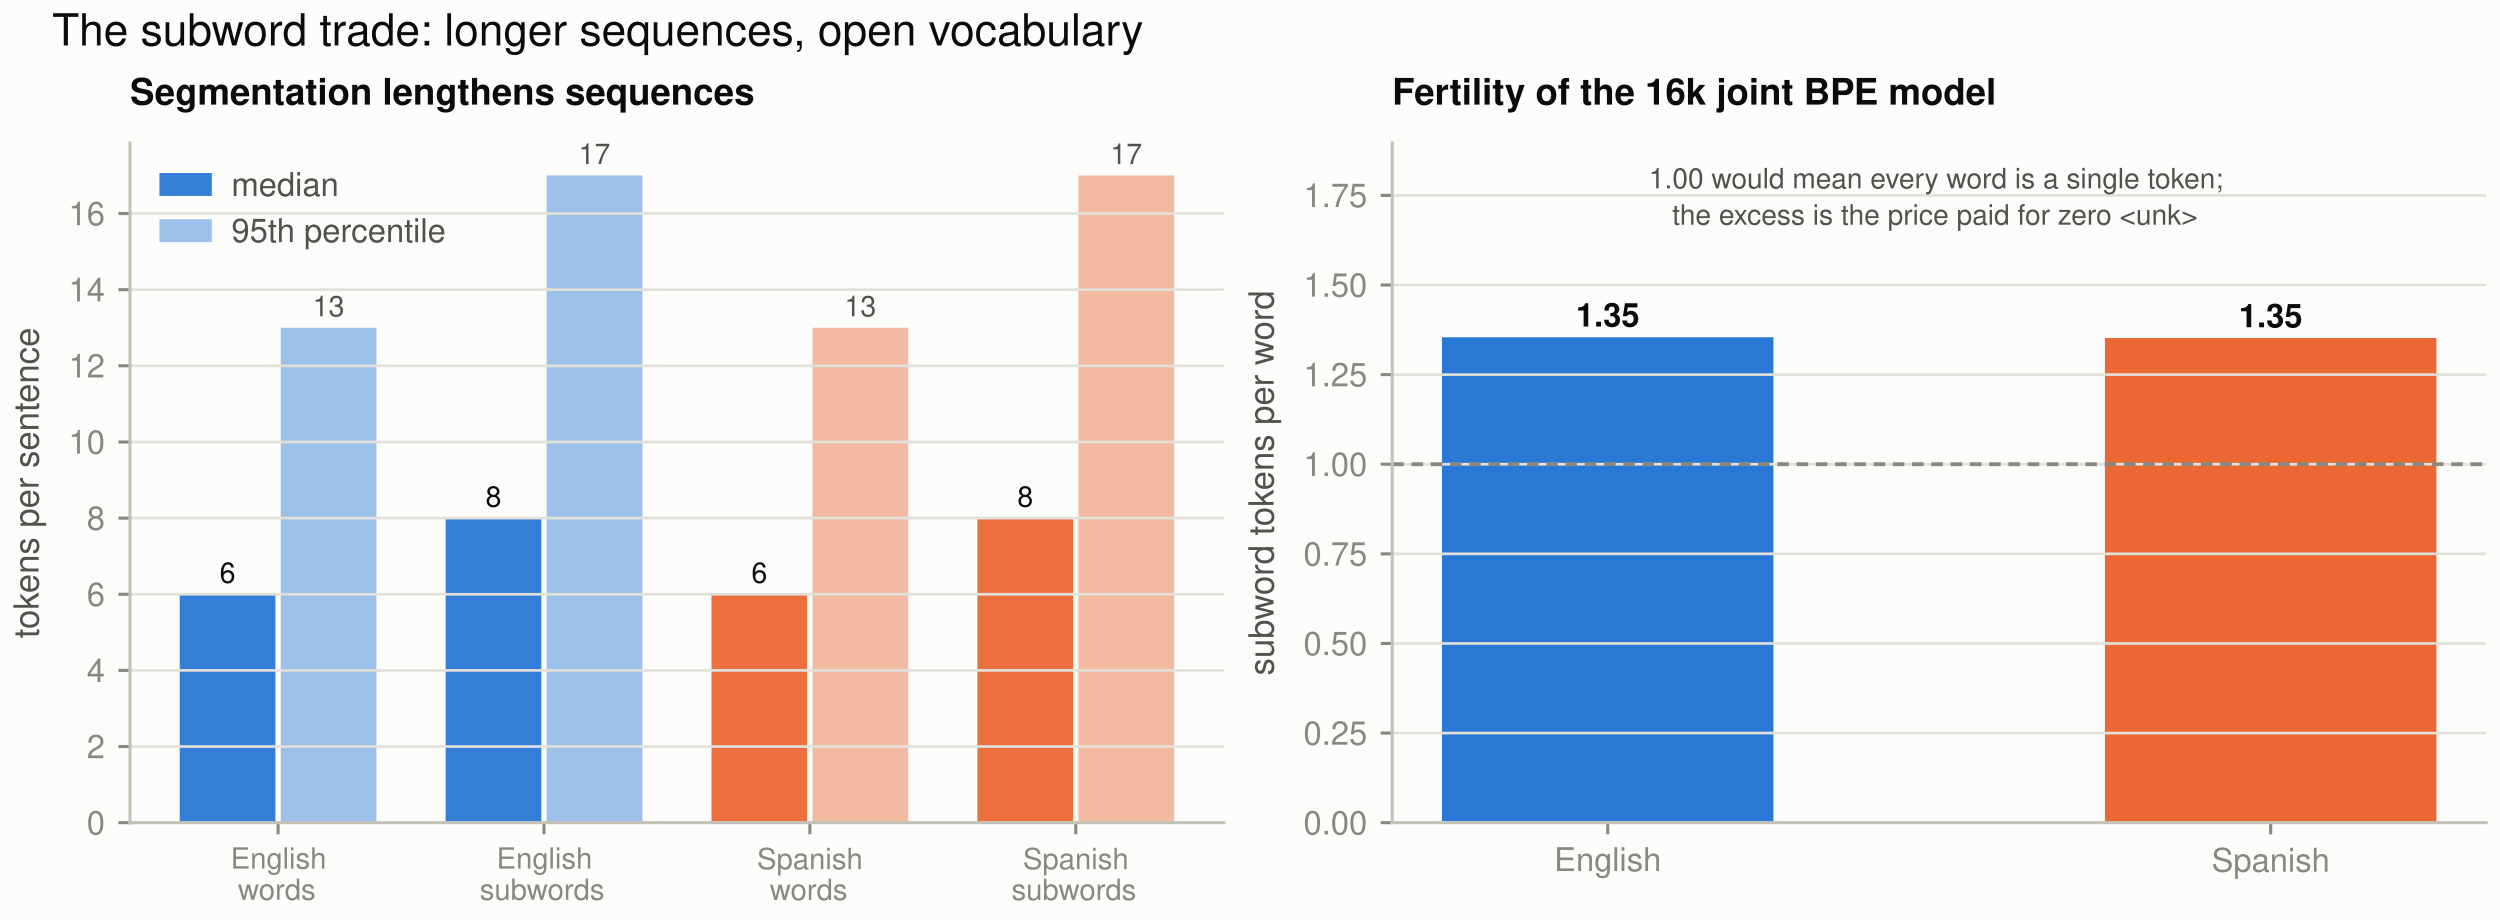
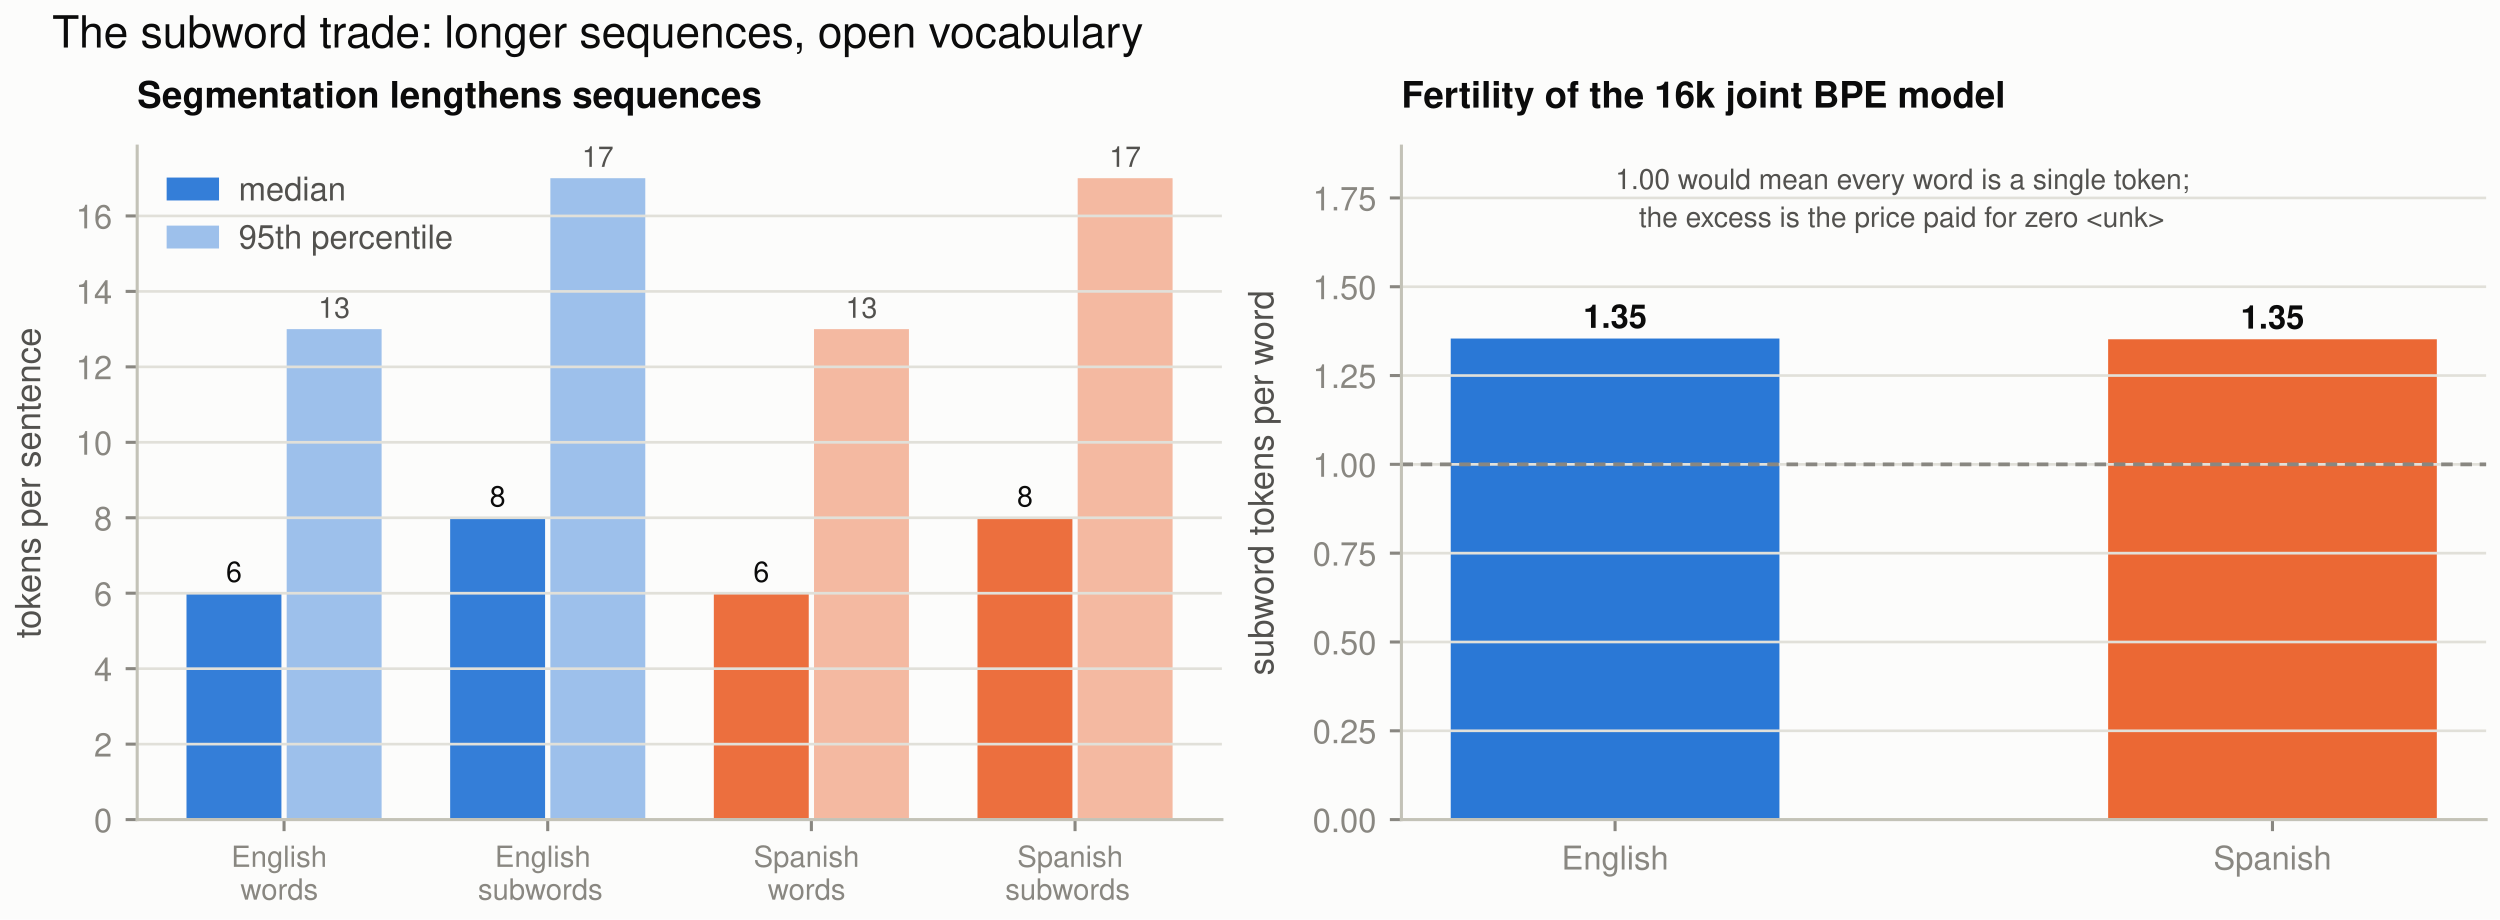
<svg xmlns="http://www.w3.org/2000/svg" xmlns:xlink="http://www.w3.org/1999/xlink" width="649.2pt" height="238.8pt" viewBox="0 0 649.2 238.8" version="1.1">
  <defs>
    <style type="text/css">*{stroke-linejoin: round; stroke-linecap: butt}</style>
  </defs>
  <g id="figure_1">
    <g id="patch_1">
      <path d="M 0 238.8  L 649.2 238.8  L 649.2 -0  L 0 -0  z " style="fill: #fcfcfb" />
    </g>
    <g id="axes_1">
      <g id="patch_2">
-         <path d="M 33.751 213.637  L 317.816 213.637  L 317.816 37.16  L 33.751 37.16  z " style="fill: #fcfcfb" />
+         <path d="M 35.627 212.834  L 317.305 212.834  L 317.305 37.949  L 35.627 37.949  z " style="fill: #fcfcfb" />
      </g>
      <g id="patch_3">
-         <path d="M 46.663 213.637  L 71.52 213.637  L 71.52 154.317  L 46.663 154.317  z " clip-path="url(#p58dabeaf37)" style="fill: #2a78d6; opacity: 0.95" />
+         <path d="M 48.43 212.834  L 73.079 212.834  L 73.079 154.049  L 48.43 154.049  z " clip-path="url(#pd68a36e01a)" style="fill: #2a78d6; opacity: 0.95" />
      </g>
      <g id="patch_4">
-         <path d="M 115.711 213.637  L 140.569 213.637  L 140.569 134.544  L 115.711 134.544  z " clip-path="url(#p58dabeaf37)" style="fill: #2a78d6; opacity: 0.95" />
+         <path d="M 116.898 212.834  L 141.547 212.834  L 141.547 134.454  L 116.898 134.454  z " clip-path="url(#pd68a36e01a)" style="fill: #2a78d6; opacity: 0.95" />
      </g>
      <g id="patch_5">
-         <path d="M 184.76 213.637  L 209.617 213.637  L 209.617 154.317  L 184.76 154.317  z " clip-path="url(#p58dabeaf37)" style="fill: #eb6834; opacity: 0.95" />
+         <path d="M 185.367 212.834  L 210.015 212.834  L 210.015 154.049  L 185.367 154.049  z " clip-path="url(#pd68a36e01a)" style="fill: #eb6834; opacity: 0.95" />
      </g>
      <g id="patch_6">
-         <path d="M 253.808 213.637  L 278.665 213.637  L 278.665 134.544  L 253.808 134.544  z " clip-path="url(#p58dabeaf37)" style="fill: #eb6834; opacity: 0.95" />
+         <path d="M 253.835 212.834  L 278.483 212.834  L 278.483 134.454  L 253.835 134.454  z " clip-path="url(#pd68a36e01a)" style="fill: #eb6834; opacity: 0.95" />
      </g>
      <g id="patch_7">
-         <path d="M 72.901 213.637  L 97.759 213.637  L 97.759 85.111  L 72.901 85.111  z " clip-path="url(#p58dabeaf37)" style="fill: #2a78d6; opacity: 0.45" />
+         <path d="M 74.448 212.834  L 99.097 212.834  L 99.097 85.467  L 74.448 85.467  z " clip-path="url(#pd68a36e01a)" style="fill: #2a78d6; opacity: 0.45" />
      </g>
      <g id="patch_8">
-         <path d="M 141.95 213.637  L 166.807 213.637  L 166.807 45.564  L 141.95 45.564  z " clip-path="url(#p58dabeaf37)" style="fill: #2a78d6; opacity: 0.45" />
+         <path d="M 142.916 212.834  L 167.565 212.834  L 167.565 46.277  L 142.916 46.277  z " clip-path="url(#pd68a36e01a)" style="fill: #2a78d6; opacity: 0.45" />
      </g>
      <g id="patch_9">
-         <path d="M 210.998 213.637  L 235.855 213.637  L 235.855 85.111  L 210.998 85.111  z " clip-path="url(#p58dabeaf37)" style="fill: #eb6834; opacity: 0.45" />
+         <path d="M 211.385 212.834  L 236.033 212.834  L 236.033 85.467  L 211.385 85.467  z " clip-path="url(#pd68a36e01a)" style="fill: #eb6834; opacity: 0.45" />
      </g>
      <g id="patch_10">
-         <path d="M 280.046 213.637  L 304.904 213.637  L 304.904 45.564  L 280.046 45.564  z " clip-path="url(#p58dabeaf37)" style="fill: #eb6834; opacity: 0.45" />
+         <path d="M 279.853 212.834  L 304.501 212.834  L 304.501 46.277  L 279.853 46.277  z " clip-path="url(#pd68a36e01a)" style="fill: #eb6834; opacity: 0.45" />
      </g>
      <g id="matplotlib.axis_1">
        <g id="xtick_1">
          <g id="line2d_1">
            <defs>
-               <path id="m834431d08e" d="M 0 0  L 0 3  " style="stroke: #898781; stroke-width: 0.8" />
+               <path id="m2f063ec024" d="M 0 0  L 0 3  " style="stroke: #898781; stroke-width: 0.8" />
            </defs>
            <g>
-               <use xlink:href="#m834431d08e" x="72.211" y="213.637" style="fill: #898781; stroke: #898781; stroke-width: 0.8" />
+               <use xlink:href="#m2f063ec024" x="73.763" y="212.834" style="fill: #898781; stroke: #898781; stroke-width: 0.8" />
            </g>
          </g>
          <g id="text_1">
-             <text style="font-size: 7.6px; font-family: 'Helvetica Neue', 'Helvetica', 'Arial', 'DejaVu Sans', sans-serif; fill: #898781" transform="translate(59.89514 225.5641)">English</text>
-             <text style="font-size: 7.6px; font-family: 'Helvetica Neue', 'Helvetica', 'Arial', 'DejaVu Sans', sans-serif; fill: #898781" transform="translate(61.79693 233.6653)">words</text>
+             <text style="font-size: 7.6px; font-family: 'Helvetica Neue', 'Helvetica', 'Arial', 'DejaVu Sans', sans-serif; fill: #898781" transform="translate(60.04242 225.1086)">English</text>
+             <text style="font-size: 7.6px; font-family: 'Helvetica Neue', 'Helvetica', 'Arial', 'DejaVu Sans', sans-serif; fill: #898781" transform="translate(62.44295 233.619)">words</text>
          </g>
        </g>
        <g id="xtick_2">
          <g id="line2d_2">
            <g>
-               <use xlink:href="#m834431d08e" x="141.259" y="213.637" style="fill: #898781; stroke: #898781; stroke-width: 0.8" />
+               <use xlink:href="#m2f063ec024" x="142.232" y="212.834" style="fill: #898781; stroke: #898781; stroke-width: 0.8" />
            </g>
          </g>
          <g id="text_2">
-             <text style="font-size: 7.6px; font-family: 'Helvetica Neue', 'Helvetica', 'Arial', 'DejaVu Sans', sans-serif; fill: #898781" transform="translate(128.9435 225.5641)">English</text>
-             <text style="font-size: 7.6px; font-family: 'Helvetica Neue', 'Helvetica', 'Arial', 'DejaVu Sans', sans-serif; fill: #898781" transform="translate(124.5794 233.6653)">subwords</text>
+             <text style="font-size: 7.6px; font-family: 'Helvetica Neue', 'Helvetica', 'Arial', 'DejaVu Sans', sans-serif; fill: #898781" transform="translate(128.5107 225.1086)">English</text>
+             <text style="font-size: 7.6px; font-family: 'Helvetica Neue', 'Helvetica', 'Arial', 'DejaVu Sans', sans-serif; fill: #898781" transform="translate(124.111 233.619)">subwords</text>
          </g>
        </g>
        <g id="xtick_3">
          <g id="line2d_3">
            <g>
-               <use xlink:href="#m834431d08e" x="210.307" y="213.637" style="fill: #898781; stroke: #898781; stroke-width: 0.8" />
+               <use xlink:href="#m2f063ec024" x="210.7" y="212.834" style="fill: #898781; stroke: #898781; stroke-width: 0.8" />
            </g>
          </g>
          <g id="text_3">
-             <text style="font-size: 7.6px; font-family: 'Helvetica Neue', 'Helvetica', 'Arial', 'DejaVu Sans', sans-serif; fill: #898781" transform="translate(196.5823 225.6924)">Spanish</text>
-             <text style="font-size: 7.6px; font-family: 'Helvetica Neue', 'Helvetica', 'Arial', 'DejaVu Sans', sans-serif; fill: #898781" transform="translate(199.8936 233.7021)">words</text>
+             <text style="font-size: 7.6px; font-family: 'Helvetica Neue', 'Helvetica', 'Arial', 'DejaVu Sans', sans-serif; fill: #898781" transform="translate(195.6947 225.1086)">Spanish</text>
+             <text style="font-size: 7.6px; font-family: 'Helvetica Neue', 'Helvetica', 'Arial', 'DejaVu Sans', sans-serif; fill: #898781" transform="translate(199.3795 233.619)">words</text>
          </g>
        </g>
        <g id="xtick_4">
          <g id="line2d_4">
            <g>
-               <use xlink:href="#m834431d08e" x="279.356" y="213.637" style="fill: #898781; stroke: #898781; stroke-width: 0.8" />
+               <use xlink:href="#m2f063ec024" x="279.168" y="212.834" style="fill: #898781; stroke: #898781; stroke-width: 0.8" />
            </g>
          </g>
          <g id="text_4">
-             <text style="font-size: 7.6px; font-family: 'Helvetica Neue', 'Helvetica', 'Arial', 'DejaVu Sans', sans-serif; fill: #898781" transform="translate(265.6306 225.6924)">Spanish</text>
-             <text style="font-size: 7.6px; font-family: 'Helvetica Neue', 'Helvetica', 'Arial', 'DejaVu Sans', sans-serif; fill: #898781" transform="translate(262.6761 233.7021)">subwords</text>
+             <text style="font-size: 7.6px; font-family: 'Helvetica Neue', 'Helvetica', 'Arial', 'DejaVu Sans', sans-serif; fill: #898781" transform="translate(264.1629 225.1086)">Spanish</text>
+             <text style="font-size: 7.6px; font-family: 'Helvetica Neue', 'Helvetica', 'Arial', 'DejaVu Sans', sans-serif; fill: #898781" transform="translate(261.0475 233.619)">subwords</text>
          </g>
        </g>
      </g>
      <g id="matplotlib.axis_2">
        <g id="ytick_1">
          <g id="line2d_5">
-             <path d="M 33.751 213.637  L 317.816 213.637  " clip-path="url(#p58dabeaf37)" style="fill: none; stroke: #e1e0d9; stroke-width: 0.7; stroke-linecap: round" />
+             <path d="M 35.627 212.834  L 317.305 212.834  " clip-path="url(#pd68a36e01a)" style="fill: none; stroke: #e1e0d9; stroke-width: 0.7; stroke-linecap: round" />
          </g>
          <g id="line2d_6">
            <defs>
-               <path id="m89c280e231" d="M 0 0  L -3 0  " style="stroke: #898781; stroke-width: 0.8" />
+               <path id="m26fff5a35f" d="M 0 0  L -3 0  " style="stroke: #898781; stroke-width: 0.8" />
            </defs>
            <g>
-               <use xlink:href="#m89c280e231" x="33.751" y="213.637" style="fill: #898781; stroke: #898781; stroke-width: 0.8" />
+               <use xlink:href="#m26fff5a35f" x="35.627" y="212.834" style="fill: #898781; stroke: #898781; stroke-width: 0.8" />
            </g>
          </g>
          <g id="text_5">
-             <text style="font-size: 8.5px; font-family: 'Helvetica Neue', 'Helvetica', 'Arial', 'DejaVu Sans', sans-serif; text-anchor: end; fill: #898781" x="27.251" y="216.672" transform="rotate(-0 27.25078 216.672)">0</text>
+             <text style="font-size: 8.5px; font-family: 'Helvetica Neue', 'Helvetica', 'Arial', 'DejaVu Sans', sans-serif; text-anchor: end; fill: #898781" x="29.127" y="216.063" transform="rotate(-0 29.12656 216.0631)">0</text>
          </g>
        </g>
        <g id="ytick_2">
          <g id="line2d_7">
-             <path d="M 33.751 193.864  L 317.816 193.864  " clip-path="url(#p58dabeaf37)" style="fill: none; stroke: #e1e0d9; stroke-width: 0.7; stroke-linecap: round" />
+             <path d="M 35.627 193.239  L 317.305 193.239  " clip-path="url(#pd68a36e01a)" style="fill: none; stroke: #e1e0d9; stroke-width: 0.7; stroke-linecap: round" />
          </g>
          <g id="line2d_8">
            <g>
-               <use xlink:href="#m89c280e231" x="33.751" y="193.864" style="fill: #898781; stroke: #898781; stroke-width: 0.8" />
+               <use xlink:href="#m26fff5a35f" x="35.627" y="193.239" style="fill: #898781; stroke: #898781; stroke-width: 0.8" />
            </g>
          </g>
          <g id="text_6">
-             <text style="font-size: 8.5px; font-family: 'Helvetica Neue', 'Helvetica', 'Arial', 'DejaVu Sans', sans-serif; text-anchor: end; fill: #898781" x="27.251" y="196.899" transform="rotate(-0 27.25078 196.8987)">2</text>
+             <text style="font-size: 8.5px; font-family: 'Helvetica Neue', 'Helvetica', 'Arial', 'DejaVu Sans', sans-serif; text-anchor: end; fill: #898781" x="29.127" y="196.468" transform="rotate(-0 29.12656 196.4682)">2</text>
          </g>
        </g>
        <g id="ytick_3">
          <g id="line2d_9">
-             <path d="M 33.751 174.091  L 317.816 174.091  " clip-path="url(#p58dabeaf37)" style="fill: none; stroke: #e1e0d9; stroke-width: 0.7; stroke-linecap: round" />
+             <path d="M 35.627 173.644  L 317.305 173.644  " clip-path="url(#pd68a36e01a)" style="fill: none; stroke: #e1e0d9; stroke-width: 0.7; stroke-linecap: round" />
          </g>
          <g id="line2d_10">
            <g>
-               <use xlink:href="#m89c280e231" x="33.751" y="174.091" style="fill: #898781; stroke: #898781; stroke-width: 0.8" />
+               <use xlink:href="#m26fff5a35f" x="35.627" y="173.644" style="fill: #898781; stroke: #898781; stroke-width: 0.8" />
            </g>
          </g>
          <g id="text_7">
-             <text style="font-size: 8.5px; font-family: 'Helvetica Neue', 'Helvetica', 'Arial', 'DejaVu Sans', sans-serif; text-anchor: end; fill: #898781" x="27.251" y="177.125" transform="rotate(-0 27.25078 177.1254)">4</text>
+             <text style="font-size: 8.5px; font-family: 'Helvetica Neue', 'Helvetica', 'Arial', 'DejaVu Sans', sans-serif; text-anchor: end; fill: #898781" x="29.127" y="176.873" transform="rotate(-0 29.12656 176.8732)">4</text>
          </g>
        </g>
        <g id="ytick_4">
          <g id="line2d_11">
-             <path d="M 33.751 154.317  L 317.816 154.317  " clip-path="url(#p58dabeaf37)" style="fill: none; stroke: #e1e0d9; stroke-width: 0.7; stroke-linecap: round" />
+             <path d="M 35.627 154.049  L 317.305 154.049  " clip-path="url(#pd68a36e01a)" style="fill: none; stroke: #e1e0d9; stroke-width: 0.7; stroke-linecap: round" />
          </g>
          <g id="line2d_12">
            <g>
-               <use xlink:href="#m89c280e231" x="33.751" y="154.317" style="fill: #898781; stroke: #898781; stroke-width: 0.8" />
+               <use xlink:href="#m26fff5a35f" x="35.627" y="154.049" style="fill: #898781; stroke: #898781; stroke-width: 0.8" />
            </g>
          </g>
          <g id="text_8">
-             <text style="font-size: 8.5px; font-family: 'Helvetica Neue', 'Helvetica', 'Arial', 'DejaVu Sans', sans-serif; text-anchor: end; fill: #898781" x="27.251" y="157.352" transform="rotate(-0 27.25078 157.3521)">6</text>
+             <text style="font-size: 8.5px; font-family: 'Helvetica Neue', 'Helvetica', 'Arial', 'DejaVu Sans', sans-serif; text-anchor: end; fill: #898781" x="29.127" y="157.278" transform="rotate(-0 29.12656 157.2783)">6</text>
          </g>
        </g>
        <g id="ytick_5">
          <g id="line2d_13">
-             <path d="M 33.751 134.544  L 317.816 134.544  " clip-path="url(#p58dabeaf37)" style="fill: none; stroke: #e1e0d9; stroke-width: 0.7; stroke-linecap: round" />
+             <path d="M 35.627 134.454  L 317.305 134.454  " clip-path="url(#pd68a36e01a)" style="fill: none; stroke: #e1e0d9; stroke-width: 0.7; stroke-linecap: round" />
          </g>
          <g id="line2d_14">
            <g>
-               <use xlink:href="#m89c280e231" x="33.751" y="134.544" style="fill: #898781; stroke: #898781; stroke-width: 0.8" />
+               <use xlink:href="#m26fff5a35f" x="35.627" y="134.454" style="fill: #898781; stroke: #898781; stroke-width: 0.8" />
            </g>
          </g>
          <g id="text_9">
-             <text style="font-size: 8.5px; font-family: 'Helvetica Neue', 'Helvetica', 'Arial', 'DejaVu Sans', sans-serif; text-anchor: end; fill: #898781" x="27.251" y="137.579" transform="rotate(-0 27.25078 137.5787)">8</text>
+             <text style="font-size: 8.5px; font-family: 'Helvetica Neue', 'Helvetica', 'Arial', 'DejaVu Sans', sans-serif; text-anchor: end; fill: #898781" x="29.127" y="137.683" transform="rotate(-0 29.12656 137.6833)">8</text>
          </g>
        </g>
        <g id="ytick_6">
          <g id="line2d_15">
-             <path d="M 33.751 114.771  L 317.816 114.771  " clip-path="url(#p58dabeaf37)" style="fill: none; stroke: #e1e0d9; stroke-width: 0.7; stroke-linecap: round" />
+             <path d="M 35.627 114.859  L 317.305 114.859  " clip-path="url(#pd68a36e01a)" style="fill: none; stroke: #e1e0d9; stroke-width: 0.7; stroke-linecap: round" />
          </g>
          <g id="line2d_16">
            <g>
-               <use xlink:href="#m89c280e231" x="33.751" y="114.771" style="fill: #898781; stroke: #898781; stroke-width: 0.8" />
+               <use xlink:href="#m26fff5a35f" x="35.627" y="114.859" style="fill: #898781; stroke: #898781; stroke-width: 0.8" />
            </g>
          </g>
          <g id="text_10">
-             <text style="font-size: 8.5px; font-family: 'Helvetica Neue', 'Helvetica', 'Arial', 'DejaVu Sans', sans-serif; text-anchor: end; fill: #898781" x="27.251" y="117.805" transform="rotate(-0 27.25078 117.8054)">10</text>
+             <text style="font-size: 8.5px; font-family: 'Helvetica Neue', 'Helvetica', 'Arial', 'DejaVu Sans', sans-serif; text-anchor: end; fill: #898781" x="29.127" y="118.088" transform="rotate(-0 29.12656 118.0884)">10</text>
          </g>
        </g>
        <g id="ytick_7">
          <g id="line2d_17">
-             <path d="M 33.751 94.997  L 317.816 94.997  " clip-path="url(#p58dabeaf37)" style="fill: none; stroke: #e1e0d9; stroke-width: 0.7; stroke-linecap: round" />
+             <path d="M 35.627 95.264  L 317.305 95.264  " clip-path="url(#pd68a36e01a)" style="fill: none; stroke: #e1e0d9; stroke-width: 0.7; stroke-linecap: round" />
          </g>
          <g id="line2d_18">
            <g>
-               <use xlink:href="#m89c280e231" x="33.751" y="94.997" style="fill: #898781; stroke: #898781; stroke-width: 0.8" />
+               <use xlink:href="#m26fff5a35f" x="35.627" y="95.264" style="fill: #898781; stroke: #898781; stroke-width: 0.8" />
            </g>
          </g>
          <g id="text_11">
-             <text style="font-size: 8.5px; font-family: 'Helvetica Neue', 'Helvetica', 'Arial', 'DejaVu Sans', sans-serif; text-anchor: end; fill: #898781" x="27.251" y="98.032" transform="rotate(-0 27.25078 98.03207)">12</text>
+             <text style="font-size: 8.5px; font-family: 'Helvetica Neue', 'Helvetica', 'Arial', 'DejaVu Sans', sans-serif; text-anchor: end; fill: #898781" x="29.127" y="98.493" transform="rotate(-0 29.12656 98.49342)">12</text>
          </g>
        </g>
        <g id="ytick_8">
          <g id="line2d_19">
-             <path d="M 33.751 75.224  L 317.816 75.224  " clip-path="url(#p58dabeaf37)" style="fill: none; stroke: #e1e0d9; stroke-width: 0.7; stroke-linecap: round" />
+             <path d="M 35.627 75.669  L 317.305 75.669  " clip-path="url(#pd68a36e01a)" style="fill: none; stroke: #e1e0d9; stroke-width: 0.7; stroke-linecap: round" />
          </g>
          <g id="line2d_20">
            <g>
-               <use xlink:href="#m89c280e231" x="33.751" y="75.224" style="fill: #898781; stroke: #898781; stroke-width: 0.8" />
+               <use xlink:href="#m26fff5a35f" x="35.627" y="75.669" style="fill: #898781; stroke: #898781; stroke-width: 0.8" />
            </g>
          </g>
          <g id="text_12">
-             <text style="font-size: 8.5px; font-family: 'Helvetica Neue', 'Helvetica', 'Arial', 'DejaVu Sans', sans-serif; text-anchor: end; fill: #898781" x="27.251" y="78.259" transform="rotate(-0 27.25078 78.25874)">14</text>
+             <text style="font-size: 8.5px; font-family: 'Helvetica Neue', 'Helvetica', 'Arial', 'DejaVu Sans', sans-serif; text-anchor: end; fill: #898781" x="29.127" y="78.898" transform="rotate(-0 29.12656 78.89846)">14</text>
          </g>
        </g>
        <g id="ytick_9">
          <g id="line2d_21">
-             <path d="M 33.751 55.451  L 317.816 55.451  " clip-path="url(#p58dabeaf37)" style="fill: none; stroke: #e1e0d9; stroke-width: 0.7; stroke-linecap: round" />
+             <path d="M 35.627 56.074  L 317.305 56.074  " clip-path="url(#pd68a36e01a)" style="fill: none; stroke: #e1e0d9; stroke-width: 0.7; stroke-linecap: round" />
          </g>
          <g id="line2d_22">
            <g>
-               <use xlink:href="#m89c280e231" x="33.751" y="55.451" style="fill: #898781; stroke: #898781; stroke-width: 0.8" />
+               <use xlink:href="#m26fff5a35f" x="35.627" y="56.074" style="fill: #898781; stroke: #898781; stroke-width: 0.8" />
            </g>
          </g>
          <g id="text_13">
-             <text style="font-size: 8.5px; font-family: 'Helvetica Neue', 'Helvetica', 'Arial', 'DejaVu Sans', sans-serif; text-anchor: end; fill: #898781" x="27.251" y="58.485" transform="rotate(-0 27.25078 58.48542)">16</text>
+             <text style="font-size: 8.5px; font-family: 'Helvetica Neue', 'Helvetica', 'Arial', 'DejaVu Sans', sans-serif; text-anchor: end; fill: #898781" x="29.127" y="59.304" transform="rotate(-0 29.12656 59.30351)">16</text>
          </g>
        </g>
        <g id="text_14">
-           <text style="font-size: 9px; font-family: 'Helvetica Neue', 'Helvetica', 'Arial', 'DejaVu Sans', sans-serif; text-anchor: middle; fill: #52514e" x="10.027" y="125.399" transform="rotate(-90 10.02656 125.3988)">tokens per sentence</text>
+           <text style="font-size: 9px; font-family: 'Helvetica Neue', 'Helvetica', 'Arial', 'DejaVu Sans', sans-serif; text-anchor: middle; fill: #52514e" x="10.439" y="125.391" transform="rotate(-90 10.43859 125.3913)">tokens per sentence</text>
        </g>
      </g>
      <g id="patch_11">
-         <path d="M 33.751 213.637  L 33.751 37.16  " style="fill: none; stroke: #c3c2b7; stroke-width: 0.8; stroke-linejoin: miter; stroke-linecap: square" />
+         <path d="M 35.627 212.834  L 35.627 37.949  " style="fill: none; stroke: #c3c2b7; stroke-width: 0.8; stroke-linejoin: miter; stroke-linecap: square" />
      </g>
      <g id="patch_12">
-         <path d="M 33.751 213.637  L 317.816 213.637  " style="fill: none; stroke: #c3c2b7; stroke-width: 0.8; stroke-linejoin: miter; stroke-linecap: square" />
+         <path d="M 35.627 212.834  L 317.305 212.834  " style="fill: none; stroke: #c3c2b7; stroke-width: 0.8; stroke-linejoin: miter; stroke-linecap: square" />
      </g>
      <g id="text_15">
-         <text style="font-size: 7.4px; font-family: 'Helvetica Neue', 'Helvetica', 'Arial', 'DejaVu Sans', sans-serif; text-anchor: middle; fill: #0b0b0b" x="59.092" y="151.351" transform="rotate(-0 59.09152 151.3513)">6</text>
+         <text style="font-size: 7.4px; font-family: 'Helvetica Neue', 'Helvetica', 'Arial', 'DejaVu Sans', sans-serif; text-anchor: middle; fill: #0b0b0b" x="60.754" y="151.11" transform="rotate(-0 60.75442 151.1097)">6</text>
      </g>
      <g id="text_16">
-         <text style="font-size: 7.4px; font-family: 'Helvetica Neue', 'Helvetica', 'Arial', 'DejaVu Sans', sans-serif; text-anchor: middle; fill: #0b0b0b" x="128.14" y="131.578" transform="rotate(-0 128.1399 131.578)">8</text>
+         <text style="font-size: 7.4px; font-family: 'Helvetica Neue', 'Helvetica', 'Arial', 'DejaVu Sans', sans-serif; text-anchor: middle; fill: #0b0b0b" x="129.223" y="131.515" transform="rotate(-0 129.2227 131.5147)">8</text>
      </g>
      <g id="text_17">
-         <text style="font-size: 7.4px; font-family: 'Helvetica Neue', 'Helvetica', 'Arial', 'DejaVu Sans', sans-serif; text-anchor: middle; fill: #0b0b0b" x="197.188" y="151.351" transform="rotate(-0 197.1882 151.3513)">6</text>
+         <text style="font-size: 7.4px; font-family: 'Helvetica Neue', 'Helvetica', 'Arial', 'DejaVu Sans', sans-serif; text-anchor: middle; fill: #0b0b0b" x="197.691" y="151.11" transform="rotate(-0 197.6909 151.1097)">6</text>
      </g>
      <g id="text_18">
-         <text style="font-size: 7.4px; font-family: 'Helvetica Neue', 'Helvetica', 'Arial', 'DejaVu Sans', sans-serif; text-anchor: middle; fill: #0b0b0b" x="266.237" y="131.578" transform="rotate(-0 266.2365 131.578)">8</text>
+         <text style="font-size: 7.4px; font-family: 'Helvetica Neue', 'Helvetica', 'Arial', 'DejaVu Sans', sans-serif; text-anchor: middle; fill: #0b0b0b" x="266.159" y="131.515" transform="rotate(-0 266.1592 131.5147)">8</text>
      </g>
      <g id="text_19">
-         <text style="font-size: 7.4px; font-family: 'Helvetica Neue', 'Helvetica', 'Arial', 'DejaVu Sans', sans-serif; text-anchor: middle; fill: #52514e" x="85.33" y="82.145" transform="rotate(-0 85.32989 82.14464)">13</text>
+         <text style="font-size: 7.4px; font-family: 'Helvetica Neue', 'Helvetica', 'Arial', 'DejaVu Sans', sans-serif; text-anchor: middle; fill: #52514e" x="86.772" y="82.527" transform="rotate(-0 86.77236 82.52736)">13</text>
      </g>
      <g id="text_20">
-         <text style="font-size: 7.4px; font-family: 'Helvetica Neue', 'Helvetica', 'Arial', 'DejaVu Sans', sans-serif; text-anchor: middle; fill: #52514e" x="154.378" y="42.598" transform="rotate(-0 154.3782 42.59799)">17</text>
+         <text style="font-size: 7.4px; font-family: 'Helvetica Neue', 'Helvetica', 'Arial', 'DejaVu Sans', sans-serif; text-anchor: middle; fill: #52514e" x="155.241" y="43.337" transform="rotate(-0 155.2406 43.33745)">17</text>
      </g>
      <g id="text_21">
-         <text style="font-size: 7.4px; font-family: 'Helvetica Neue', 'Helvetica', 'Arial', 'DejaVu Sans', sans-serif; text-anchor: middle; fill: #52514e" x="223.427" y="82.145" transform="rotate(-0 223.4266 82.14464)">13</text>
+         <text style="font-size: 7.4px; font-family: 'Helvetica Neue', 'Helvetica', 'Arial', 'DejaVu Sans', sans-serif; text-anchor: middle; fill: #52514e" x="223.709" y="82.527" transform="rotate(-0 223.7089 82.52736)">13</text>
      </g>
      <g id="text_22">
-         <text style="font-size: 7.4px; font-family: 'Helvetica Neue', 'Helvetica', 'Arial', 'DejaVu Sans', sans-serif; text-anchor: middle; fill: #52514e" x="292.475" y="42.598" transform="rotate(-0 292.4749 42.59799)">17</text>
+         <text style="font-size: 7.4px; font-family: 'Helvetica Neue', 'Helvetica', 'Arial', 'DejaVu Sans', sans-serif; text-anchor: middle; fill: #52514e" x="292.177" y="43.337" transform="rotate(-0 292.1771 43.33745)">17</text>
      </g>
      <g id="text_23">
-         <text style="font-weight: 600; font-size: 9.5px; font-family: 'Helvetica Neue', 'Helvetica', 'Arial', 'DejaVu Sans', sans-serif; text-anchor: start; fill: #0b0b0b" x="33.751" y="27.16" transform="rotate(-0 33.75078 27.16032)">Segmentation lengthens sequences</text>
+         <text style="font-weight: 600; font-size: 9.5px; font-family: 'Helvetica Neue', 'Helvetica', 'Arial', 'DejaVu Sans', sans-serif; text-anchor: start; fill: #0b0b0b" x="35.627" y="27.949" transform="rotate(-0 35.62656 27.94884)">Segmentation lengthens sequences</text>
      </g>
      <g id="legend_1">
        <g id="patch_13">
-           <path d="M 41.401 50.88  L 55.001 50.88  L 55.001 44.93  L 41.401 44.93  z " style="fill: #2a78d6; opacity: 0.95" />
+           <path d="M 43.277 52.058  L 56.877 52.058  L 56.877 46.108  L 43.277 46.108  z " style="fill: #2a78d6; opacity: 0.95" />
        </g>
        <g id="text_24">
-           <text style="font-size: 8.5px; font-family: 'Helvetica Neue', 'Helvetica', 'Arial', 'DejaVu Sans', sans-serif; text-anchor: start; fill: #52514e" x="60.101" y="50.88" transform="rotate(-0 60.10078 50.87985)">median</text>
+           <text style="font-size: 8.5px; font-family: 'Helvetica Neue', 'Helvetica', 'Arial', 'DejaVu Sans', sans-serif; text-anchor: start; fill: #52514e" x="61.977" y="52.058" transform="rotate(-0 61.97656 52.05751)">median</text>
        </g>
        <g id="patch_14">
-           <path d="M 41.401 62.874  L 55.001 62.874  L 55.001 56.924  L 41.401 56.924  z " style="fill: #2a78d6; opacity: 0.45" />
+           <path d="M 43.277 64.534  L 56.877 64.534  L 56.877 58.584  L 43.277 58.584  z " style="fill: #2a78d6; opacity: 0.45" />
        </g>
        <g id="text_25">
-           <text style="font-size: 8.5px; font-family: 'Helvetica Neue', 'Helvetica', 'Arial', 'DejaVu Sans', sans-serif; text-anchor: start; fill: #52514e" x="60.101" y="62.874" transform="rotate(-0 60.10078 62.87415)">95th percentile</text>
+           <text style="font-size: 8.5px; font-family: 'Helvetica Neue', 'Helvetica', 'Arial', 'DejaVu Sans', sans-serif; text-anchor: start; fill: #52514e" x="61.977" y="64.534" transform="rotate(-0 61.97656 64.53392)">95th percentile</text>
        </g>
      </g>
    </g>
    <g id="axes_2">
      <g id="patch_15">
-         <path d="M 361.535 213.637  L 645.6 213.637  L 645.6 37.16  L 361.535 37.16  z " style="fill: #fcfcfb" />
+         <path d="M 363.921 212.834  L 645.6 212.834  L 645.6 37.949  L 363.921 37.949  z " style="fill: #fcfcfb" />
      </g>
      <g id="patch_16">
-         <path d="M 374.447 213.637  L 460.527 213.637  L 460.527 87.582  L 374.447 87.582  z " clip-path="url(#p2fd806ec6f)" style="fill: #2a78d6" />
+         <path d="M 376.725 212.834  L 462.082 212.834  L 462.082 87.916  L 376.725 87.916  z " clip-path="url(#p9de9f19fa4)" style="fill: #2a78d6" />
      </g>
      <g id="patch_17">
-         <path d="M 546.607 213.637  L 632.687 213.637  L 632.687 87.778  L 546.607 87.778  z " clip-path="url(#p2fd806ec6f)" style="fill: #eb6834" />
+         <path d="M 547.439 212.834  L 632.796 212.834  L 632.796 88.109  L 547.439 88.109  z " clip-path="url(#p9de9f19fa4)" style="fill: #eb6834" />
      </g>
      <g id="matplotlib.axis_3">
        <g id="xtick_5">
          <g id="line2d_23">
            <g>
-               <use xlink:href="#m834431d08e" x="417.487" y="213.637" style="fill: #898781; stroke: #898781; stroke-width: 0.8" />
+               <use xlink:href="#m2f063ec024" x="419.403" y="212.834" style="fill: #898781; stroke: #898781; stroke-width: 0.8" />
            </g>
          </g>
          <g id="text_26">
-             <text style="font-size: 8.5px; font-family: 'Helvetica Neue', 'Helvetica', 'Arial', 'DejaVu Sans', sans-serif; text-anchor: middle; fill: #898781" x="417.487" y="226.207" transform="rotate(-0 417.4868 226.2068)">English</text>
+             <text style="font-size: 8.5px; font-family: 'Helvetica Neue', 'Helvetica', 'Arial', 'DejaVu Sans', sans-serif; text-anchor: middle; fill: #898781" x="419.403" y="225.792" transform="rotate(-0 419.4032 225.7925)">English</text>
          </g>
        </g>
        <g id="xtick_6">
          <g id="line2d_24">
            <g>
-               <use xlink:href="#m834431d08e" x="589.647" y="213.637" style="fill: #898781; stroke: #898781; stroke-width: 0.8" />
+               <use xlink:href="#m2f063ec024" x="590.117" y="212.834" style="fill: #898781; stroke: #898781; stroke-width: 0.8" />
            </g>
          </g>
          <g id="text_27">
-             <text style="font-size: 8.5px; font-family: 'Helvetica Neue', 'Helvetica', 'Arial', 'DejaVu Sans', sans-serif; text-anchor: middle; fill: #898781" x="589.647" y="226.35" transform="rotate(-0 589.6473 226.3502)">Spanish</text>
+             <text style="font-size: 8.5px; font-family: 'Helvetica Neue', 'Helvetica', 'Arial', 'DejaVu Sans', sans-serif; text-anchor: middle; fill: #898781" x="590.117" y="225.792" transform="rotate(-0 590.1174 225.7925)">Spanish</text>
          </g>
        </g>
      </g>
      <g id="matplotlib.axis_4">
        <g id="ytick_10">
          <g id="line2d_25">
-             <path d="M 361.535 213.637  L 645.6 213.637  " clip-path="url(#p2fd806ec6f)" style="fill: none; stroke: #e1e0d9; stroke-width: 0.7; stroke-linecap: round" />
+             <path d="M 363.921 212.834  L 645.6 212.834  " clip-path="url(#p9de9f19fa4)" style="fill: none; stroke: #e1e0d9; stroke-width: 0.7; stroke-linecap: round" />
          </g>
          <g id="line2d_26">
            <g>
-               <use xlink:href="#m89c280e231" x="361.535" y="213.637" style="fill: #898781; stroke: #898781; stroke-width: 0.8" />
+               <use xlink:href="#m26fff5a35f" x="363.921" y="212.834" style="fill: #898781; stroke: #898781; stroke-width: 0.8" />
            </g>
          </g>
          <g id="text_28">
-             <text style="font-size: 8.5px; font-family: 'Helvetica Neue', 'Helvetica', 'Arial', 'DejaVu Sans', sans-serif; text-anchor: end; fill: #898781" x="355.035" y="216.672" transform="rotate(-0 355.0346 216.672)">0.00</text>
+             <text style="font-size: 8.5px; font-family: 'Helvetica Neue', 'Helvetica', 'Arial', 'DejaVu Sans', sans-serif; text-anchor: end; fill: #898781" x="357.421" y="216.063" transform="rotate(-0 357.4211 216.0631)">0.00</text>
          </g>
        </g>
        <g id="ytick_11">
          <g id="line2d_27">
-             <path d="M 361.535 190.365  L 645.6 190.365  " clip-path="url(#p2fd806ec6f)" style="fill: none; stroke: #e1e0d9; stroke-width: 0.7; stroke-linecap: round" />
+             <path d="M 363.921 189.772  L 645.6 189.772  " clip-path="url(#p9de9f19fa4)" style="fill: none; stroke: #e1e0d9; stroke-width: 0.7; stroke-linecap: round" />
          </g>
          <g id="line2d_28">
            <g>
-               <use xlink:href="#m89c280e231" x="361.535" y="190.365" style="fill: #898781; stroke: #898781; stroke-width: 0.8" />
+               <use xlink:href="#m26fff5a35f" x="363.921" y="189.772" style="fill: #898781; stroke: #898781; stroke-width: 0.8" />
            </g>
          </g>
          <g id="text_29">
-             <text style="font-size: 8.5px; font-family: 'Helvetica Neue', 'Helvetica', 'Arial', 'DejaVu Sans', sans-serif; text-anchor: end; fill: #898781" x="355.035" y="193.4" transform="rotate(-0 355.0346 193.4)">0.25</text>
+             <text style="font-size: 8.5px; font-family: 'Helvetica Neue', 'Helvetica', 'Arial', 'DejaVu Sans', sans-serif; text-anchor: end; fill: #898781" x="357.421" y="193.001" transform="rotate(-0 357.4211 193.001)">0.25</text>
          </g>
        </g>
        <g id="ytick_12">
          <g id="line2d_29">
-             <path d="M 361.535 167.093  L 645.6 167.093  " clip-path="url(#p2fd806ec6f)" style="fill: none; stroke: #e1e0d9; stroke-width: 0.7; stroke-linecap: round" />
+             <path d="M 363.921 166.71  L 645.6 166.71  " clip-path="url(#p9de9f19fa4)" style="fill: none; stroke: #e1e0d9; stroke-width: 0.7; stroke-linecap: round" />
          </g>
          <g id="line2d_30">
            <g>
-               <use xlink:href="#m89c280e231" x="361.535" y="167.093" style="fill: #898781; stroke: #898781; stroke-width: 0.8" />
+               <use xlink:href="#m26fff5a35f" x="363.921" y="166.71" style="fill: #898781; stroke: #898781; stroke-width: 0.8" />
            </g>
          </g>
          <g id="text_30">
-             <text style="font-size: 8.5px; font-family: 'Helvetica Neue', 'Helvetica', 'Arial', 'DejaVu Sans', sans-serif; text-anchor: end; fill: #898781" x="355.035" y="170.128" transform="rotate(-0 355.0346 170.1279)">0.50</text>
+             <text style="font-size: 8.5px; font-family: 'Helvetica Neue', 'Helvetica', 'Arial', 'DejaVu Sans', sans-serif; text-anchor: end; fill: #898781" x="357.421" y="169.939" transform="rotate(-0 357.4211 169.9389)">0.50</text>
          </g>
        </g>
        <g id="ytick_13">
          <g id="line2d_31">
-             <path d="M 361.535 143.821  L 645.6 143.821  " clip-path="url(#p2fd806ec6f)" style="fill: none; stroke: #e1e0d9; stroke-width: 0.7; stroke-linecap: round" />
+             <path d="M 363.921 143.647  L 645.6 143.647  " clip-path="url(#p9de9f19fa4)" style="fill: none; stroke: #e1e0d9; stroke-width: 0.7; stroke-linecap: round" />
          </g>
          <g id="line2d_32">
            <g>
-               <use xlink:href="#m89c280e231" x="361.535" y="143.821" style="fill: #898781; stroke: #898781; stroke-width: 0.8" />
+               <use xlink:href="#m26fff5a35f" x="363.921" y="143.647" style="fill: #898781; stroke: #898781; stroke-width: 0.8" />
            </g>
          </g>
          <g id="text_31">
-             <text style="font-size: 8.5px; font-family: 'Helvetica Neue', 'Helvetica', 'Arial', 'DejaVu Sans', sans-serif; text-anchor: end; fill: #898781" x="355.035" y="146.856" transform="rotate(-0 355.0346 146.8558)">0.75</text>
+             <text style="font-size: 8.5px; font-family: 'Helvetica Neue', 'Helvetica', 'Arial', 'DejaVu Sans', sans-serif; text-anchor: end; fill: #898781" x="357.421" y="146.877" transform="rotate(-0 357.4211 146.8768)">0.75</text>
          </g>
        </g>
        <g id="ytick_14">
          <g id="line2d_33">
-             <path d="M 361.535 120.549  L 645.6 120.549  " clip-path="url(#p2fd806ec6f)" style="fill: none; stroke: #e1e0d9; stroke-width: 0.7; stroke-linecap: round" />
+             <path d="M 363.921 120.585  L 645.6 120.585  " clip-path="url(#p9de9f19fa4)" style="fill: none; stroke: #e1e0d9; stroke-width: 0.7; stroke-linecap: round" />
          </g>
          <g id="line2d_34">
            <g>
-               <use xlink:href="#m89c280e231" x="361.535" y="120.549" style="fill: #898781; stroke: #898781; stroke-width: 0.8" />
+               <use xlink:href="#m26fff5a35f" x="363.921" y="120.585" style="fill: #898781; stroke: #898781; stroke-width: 0.8" />
            </g>
          </g>
          <g id="text_32">
-             <text style="font-size: 8.5px; font-family: 'Helvetica Neue', 'Helvetica', 'Arial', 'DejaVu Sans', sans-serif; text-anchor: end; fill: #898781" x="355.035" y="123.584" transform="rotate(-0 355.0346 123.5838)">1.00</text>
+             <text style="font-size: 8.5px; font-family: 'Helvetica Neue', 'Helvetica', 'Arial', 'DejaVu Sans', sans-serif; text-anchor: end; fill: #898781" x="357.421" y="123.815" transform="rotate(-0 357.4211 123.8146)">1.00</text>
          </g>
        </g>
        <g id="ytick_15">
          <g id="line2d_35">
-             <path d="M 361.535 97.277  L 645.6 97.277  " clip-path="url(#p2fd806ec6f)" style="fill: none; stroke: #e1e0d9; stroke-width: 0.7; stroke-linecap: round" />
+             <path d="M 363.921 97.523  L 645.6 97.523  " clip-path="url(#p9de9f19fa4)" style="fill: none; stroke: #e1e0d9; stroke-width: 0.7; stroke-linecap: round" />
          </g>
          <g id="line2d_36">
            <g>
-               <use xlink:href="#m89c280e231" x="361.535" y="97.277" style="fill: #898781; stroke: #898781; stroke-width: 0.8" />
+               <use xlink:href="#m26fff5a35f" x="363.921" y="97.523" style="fill: #898781; stroke: #898781; stroke-width: 0.8" />
            </g>
          </g>
          <g id="text_33">
-             <text style="font-size: 8.5px; font-family: 'Helvetica Neue', 'Helvetica', 'Arial', 'DejaVu Sans', sans-serif; text-anchor: end; fill: #898781" x="355.035" y="100.312" transform="rotate(-0 355.0346 100.3117)">1.25</text>
+             <text style="font-size: 8.5px; font-family: 'Helvetica Neue', 'Helvetica', 'Arial', 'DejaVu Sans', sans-serif; text-anchor: end; fill: #898781" x="357.421" y="100.752" transform="rotate(-0 357.4211 100.7525)">1.25</text>
          </g>
        </g>
        <g id="ytick_16">
          <g id="line2d_37">
-             <path d="M 361.535 74.005  L 645.6 74.005  " clip-path="url(#p2fd806ec6f)" style="fill: none; stroke: #e1e0d9; stroke-width: 0.7; stroke-linecap: round" />
+             <path d="M 363.921 74.461  L 645.6 74.461  " clip-path="url(#p9de9f19fa4)" style="fill: none; stroke: #e1e0d9; stroke-width: 0.7; stroke-linecap: round" />
          </g>
          <g id="line2d_38">
            <g>
-               <use xlink:href="#m89c280e231" x="361.535" y="74.005" style="fill: #898781; stroke: #898781; stroke-width: 0.8" />
+               <use xlink:href="#m26fff5a35f" x="363.921" y="74.461" style="fill: #898781; stroke: #898781; stroke-width: 0.8" />
            </g>
          </g>
          <g id="text_34">
-             <text style="font-size: 8.5px; font-family: 'Helvetica Neue', 'Helvetica', 'Arial', 'DejaVu Sans', sans-serif; text-anchor: end; fill: #898781" x="355.035" y="77.04" transform="rotate(-0 355.0346 77.03964)">1.50</text>
+             <text style="font-size: 8.5px; font-family: 'Helvetica Neue', 'Helvetica', 'Arial', 'DejaVu Sans', sans-serif; text-anchor: end; fill: #898781" x="357.421" y="77.69" transform="rotate(-0 357.4211 77.69036)">1.50</text>
          </g>
        </g>
        <g id="ytick_17">
          <g id="line2d_39">
-             <path d="M 361.535 50.733  L 645.6 50.733  " clip-path="url(#p2fd806ec6f)" style="fill: none; stroke: #e1e0d9; stroke-width: 0.7; stroke-linecap: round" />
+             <path d="M 363.921 51.399  L 645.6 51.399  " clip-path="url(#p9de9f19fa4)" style="fill: none; stroke: #e1e0d9; stroke-width: 0.7; stroke-linecap: round" />
          </g>
          <g id="line2d_40">
            <g>
-               <use xlink:href="#m89c280e231" x="361.535" y="50.733" style="fill: #898781; stroke: #898781; stroke-width: 0.8" />
+               <use xlink:href="#m26fff5a35f" x="363.921" y="51.399" style="fill: #898781; stroke: #898781; stroke-width: 0.8" />
            </g>
          </g>
          <g id="text_35">
-             <text style="font-size: 8.5px; font-family: 'Helvetica Neue', 'Helvetica', 'Arial', 'DejaVu Sans', sans-serif; text-anchor: end; fill: #898781" x="355.035" y="53.768" transform="rotate(-0 355.0346 53.76758)">1.75</text>
+             <text style="font-size: 8.5px; font-family: 'Helvetica Neue', 'Helvetica', 'Arial', 'DejaVu Sans', sans-serif; text-anchor: end; fill: #898781" x="357.421" y="54.628" transform="rotate(-0 357.4211 54.62823)">1.75</text>
          </g>
        </g>
        <g id="text_36">
-           <text style="font-size: 9px; font-family: 'Helvetica Neue', 'Helvetica', 'Arial', 'DejaVu Sans', sans-serif; text-anchor: middle; fill: #52514e" x="330.722" y="125.399" transform="rotate(-90 330.7222 125.3988)">subword tokens per word</text>
+           <text style="font-size: 9px; font-family: 'Helvetica Neue', 'Helvetica', 'Arial', 'DejaVu Sans', sans-serif; text-anchor: middle; fill: #52514e" x="330.624" y="125.391" transform="rotate(-90 330.6236 125.3913)">subword tokens per word</text>
        </g>
      </g>
      <g id="line2d_41">
-         <path d="M 361.535 120.549  L 645.6 120.549  " clip-path="url(#p2fd806ec6f)" style="fill: none; stroke-dasharray: 3,2; stroke-dashoffset: 0; stroke: #898781" />
+         <path d="M 363.921 120.585  L 645.6 120.585  " clip-path="url(#p9de9f19fa4)" style="fill: none; stroke-dasharray: 3,2; stroke-dashoffset: 0; stroke: #898781" />
      </g>
      <g id="patch_18">
-         <path d="M 361.535 213.637  L 361.535 37.16  " style="fill: none; stroke: #c3c2b7; stroke-width: 0.8; stroke-linejoin: miter; stroke-linecap: square" />
+         <path d="M 363.921 212.834  L 363.921 37.949  " style="fill: none; stroke: #c3c2b7; stroke-width: 0.8; stroke-linejoin: miter; stroke-linecap: square" />
      </g>
      <g id="patch_19">
-         <path d="M 361.535 213.637  L 645.6 213.637  " style="fill: none; stroke: #c3c2b7; stroke-width: 0.8; stroke-linejoin: miter; stroke-linecap: square" />
+         <path d="M 363.921 212.834  L 645.6 212.834  " style="fill: none; stroke: #c3c2b7; stroke-width: 0.8; stroke-linejoin: miter; stroke-linecap: square" />
      </g>
      <g id="text_37">
-         <text style="font-weight: 600; font-size: 8.5px; font-family: 'Helvetica Neue', 'Helvetica', 'Arial', 'DejaVu Sans', sans-serif; text-anchor: middle; fill: #0b0b0b" x="417.487" y="84.79" transform="rotate(-0 417.4868 84.78966)">1.35</text>
+         <text style="font-weight: 600; font-size: 8.5px; font-family: 'Helvetica Neue', 'Helvetica', 'Arial', 'DejaVu Sans', sans-serif; text-anchor: middle; fill: #0b0b0b" x="419.403" y="85.149" transform="rotate(-0 419.4032 85.14852)">1.35</text>
      </g>
      <g id="text_38">
-         <text style="font-weight: 600; font-size: 8.5px; font-family: 'Helvetica Neue', 'Helvetica', 'Arial', 'DejaVu Sans', sans-serif; text-anchor: middle; fill: #0b0b0b" x="589.647" y="84.985" transform="rotate(-0 589.6473 84.98489)">1.35</text>
+         <text style="font-weight: 600; font-size: 8.5px; font-family: 'Helvetica Neue', 'Helvetica', 'Arial', 'DejaVu Sans', sans-serif; text-anchor: middle; fill: #0b0b0b" x="590.117" y="85.342" transform="rotate(-0 590.1174 85.34199)">1.35</text>
      </g>
      <g id="text_39">
-         <text style="font-size: 7.3px; font-family: 'Helvetica Neue', 'Helvetica', 'Arial', 'DejaVu Sans', sans-serif; fill: #52514e" transform="translate(428.1866 48.90516)">1.00 would mean every word is a single token;</text>
-         <text style="font-size: 7.3px; font-family: 'Helvetica Neue', 'Helvetica', 'Arial', 'DejaVu Sans', sans-serif; fill: #52514e" transform="translate(434.2234 58.33756)">the excess is the price paid for zero &lt;unk&gt;</text>
+         <text style="font-size: 7.3px; font-family: 'Helvetica Neue', 'Helvetica', 'Arial', 'DejaVu Sans', sans-serif; fill: #52514e" transform="translate(419.4621 49.09658)">1.00 would mean every word is a single token;</text>
+         <text style="font-size: 7.3px; font-family: 'Helvetica Neue', 'Helvetica', 'Arial', 'DejaVu Sans', sans-serif; fill: #52514e" transform="translate(425.5918 58.93504)">the excess is the price paid for zero &lt;unk&gt;</text>
      </g>
      <g id="text_40">
-         <text style="font-weight: 600; font-size: 9.5px; font-family: 'Helvetica Neue', 'Helvetica', 'Arial', 'DejaVu Sans', sans-serif; text-anchor: start; fill: #0b0b0b" x="361.535" y="27.16" transform="rotate(-0 361.5346 27.16032)">Fertility of the 16k joint BPE model</text>
+         <text style="font-weight: 600; font-size: 9.5px; font-family: 'Helvetica Neue', 'Helvetica', 'Arial', 'DejaVu Sans', sans-serif; text-anchor: start; fill: #0b0b0b" x="363.921" y="27.949" transform="rotate(-0 363.9211 27.94884)">Fertility of the 16k joint BPE model</text>
      </g>
    </g>
    <g id="text_41">
-       <text style="font-size: 11.5px; font-family: 'Helvetica Neue', 'Helvetica', 'Arial', 'DejaVu Sans', sans-serif; text-anchor: start; fill: #0b0b0b" x="13.56" y="11.812" transform="rotate(-0 13.55976 11.81172)">The subword trade: longer sequences, open vocabulary</text>
+       <text style="font-size: 11.5px; font-family: 'Helvetica Neue', 'Helvetica', 'Arial', 'DejaVu Sans', sans-serif; text-anchor: start; fill: #0b0b0b" x="13.56" y="12.338" transform="rotate(-0 13.55976 12.3382)">The subword trade: longer sequences, open vocabulary</text>
    </g>
  </g>
  <defs>
-     <clipPath id="p58dabeaf37">
-       <rect x="33.751" y="37.16" width="284.065" height="176.477" />
+     <clipPath id="pd68a36e01a">
+       <rect x="35.627" y="37.949" width="281.678" height="174.885" />
    </clipPath>
-     <clipPath id="p2fd806ec6f">
-       <rect x="361.535" y="37.16" width="284.065" height="176.477" />
+     <clipPath id="p9de9f19fa4">
+       <rect x="363.921" y="37.949" width="281.678" height="174.885" />
    </clipPath>
  </defs>
</svg>
